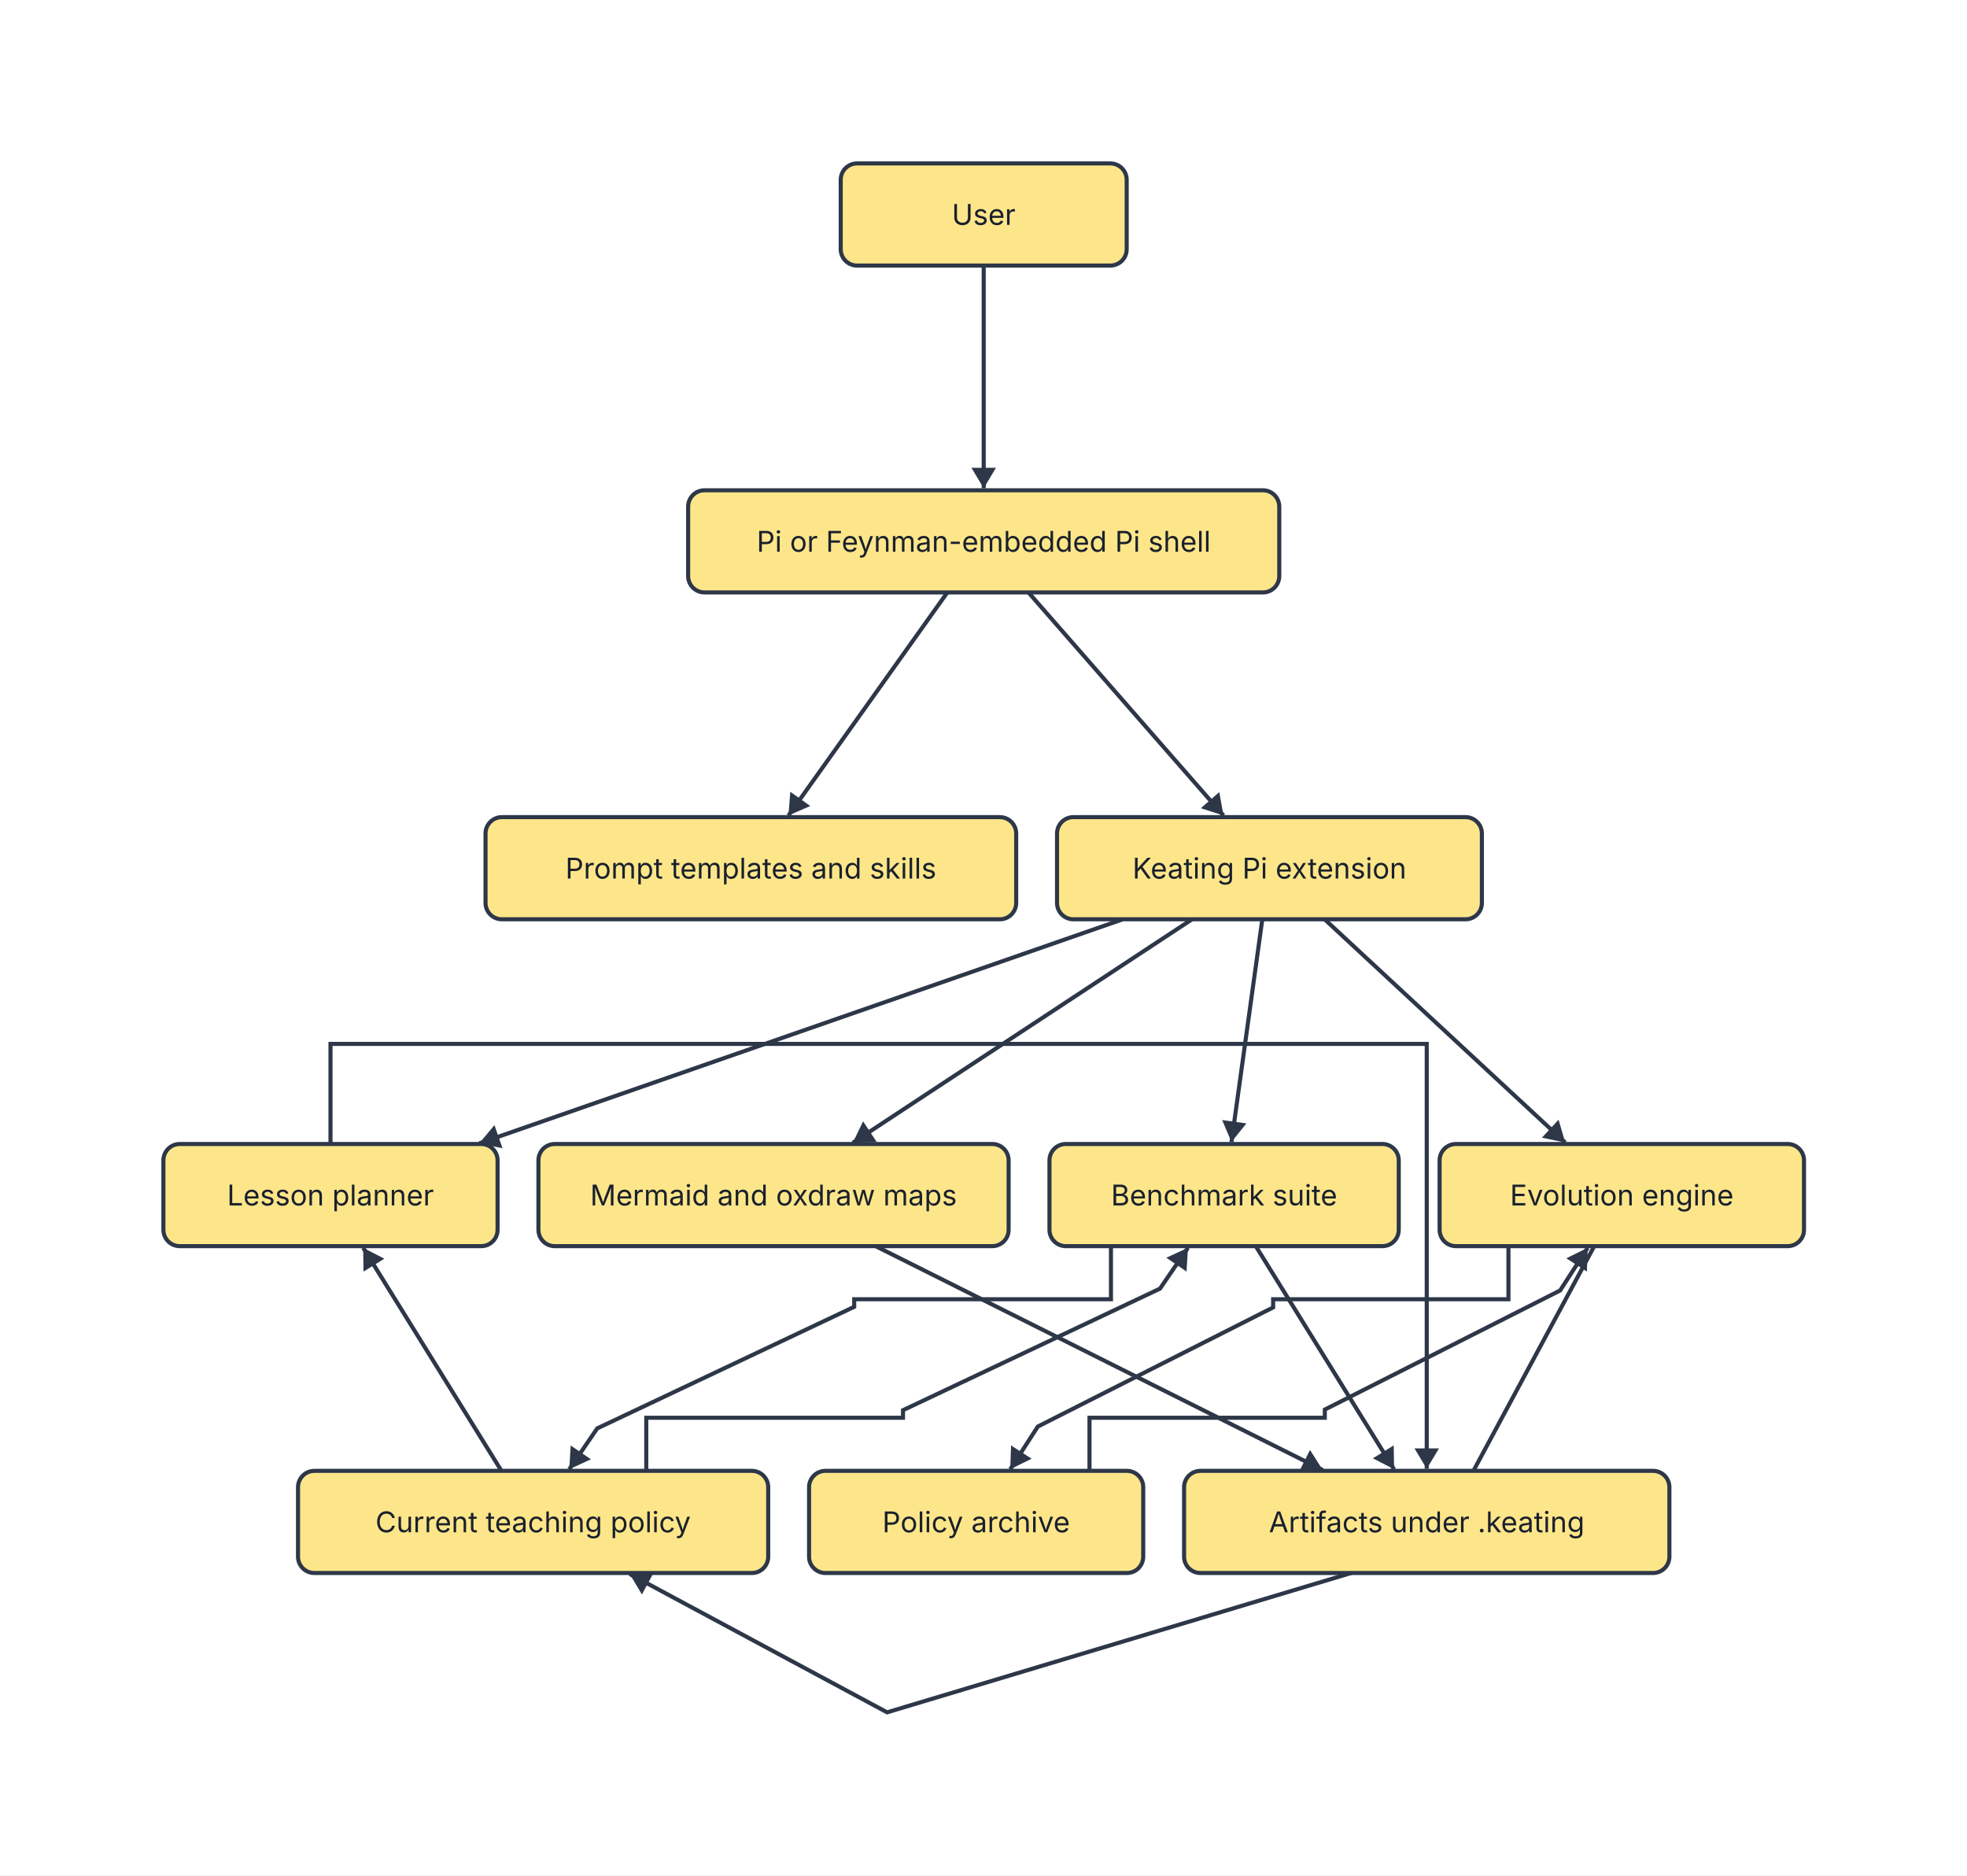
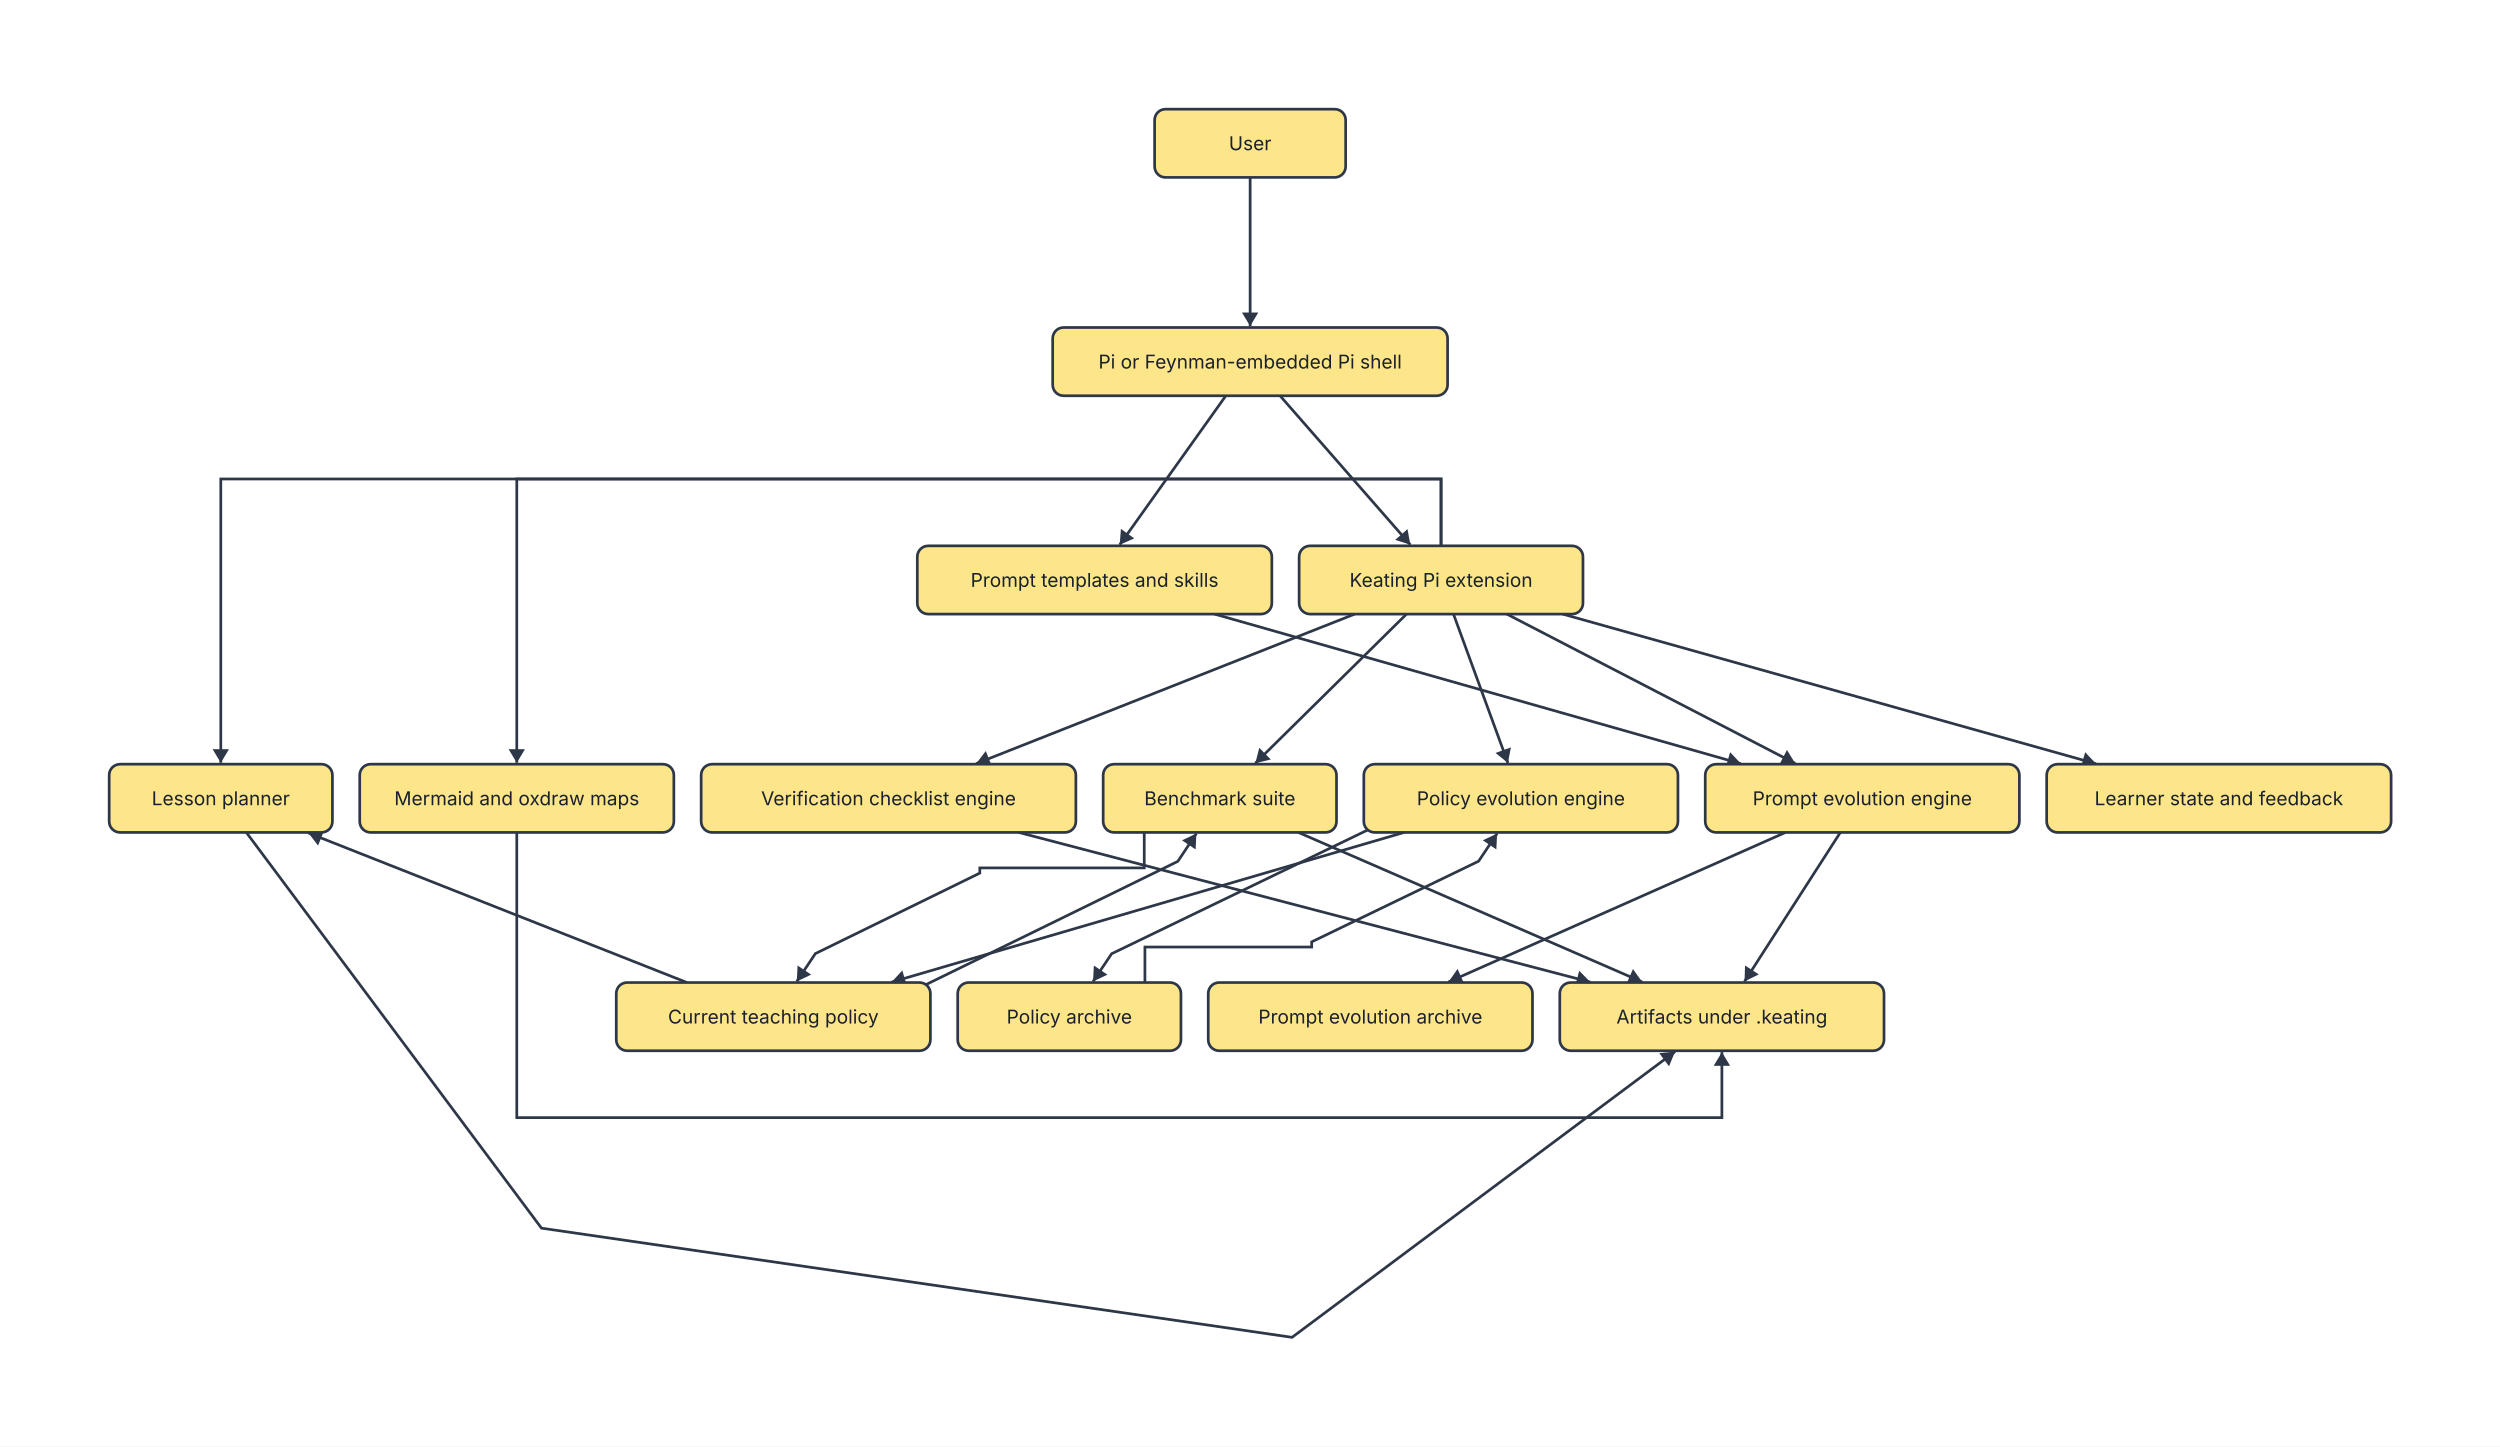
- <svg xmlns="http://www.w3.org/2000/svg" width="963" height="918" viewBox="0 0 963 918" font-family="Inter, system-ui, sans-serif">
+ <svg xmlns="http://www.w3.org/2000/svg" width="1832" height="1060" viewBox="0 0 1832 1060" font-family="Inter, system-ui, sans-serif">
  <defs>
    <marker id="arrow-end" markerWidth="8" markerHeight="8" refX="6" refY="4" orient="auto" markerUnits="strokeWidth">
      <path d="M1,1 L6,4 L1,7 z" fill="context-stroke" />
    </marker>
    <marker id="arrow-start" markerWidth="8" markerHeight="8" refX="2" refY="4" orient="auto" markerUnits="strokeWidth">
      <path d="M7,1 L2,4 L7,7 z" fill="context-stroke" />
    </marker>
  </defs>
  <rect width="100%" height="100%" fill="white" />
-   <line x1="481.6" y1="130.0" x2="481.6" y2="239.0" stroke="#2d3748" stroke-width="2" marker-end="url(#arrow-end)" />
-   <line x1="463.8" y1="290.0" x2="386.0" y2="399.2" stroke="#2d3748" stroke-width="2" marker-end="url(#arrow-end)" />
-   <line x1="503.5" y1="290.0" x2="599.0" y2="399.2" stroke="#2d3748" stroke-width="2" marker-end="url(#arrow-end)" />
-   <line x1="549.7" y1="450.0" x2="234.6" y2="559.7" stroke="#2d3748" stroke-width="2" marker-end="url(#arrow-end)" />
-   <line x1="583.6" y1="450.0" x2="417.5" y2="559.4" stroke="#2d3748" stroke-width="2" marker-end="url(#arrow-end)" />
-   <line x1="618.0" y1="450.0" x2="602.9" y2="559.0" stroke="#2d3748" stroke-width="2" marker-end="url(#arrow-end)" />
-   <line x1="648.5" y1="450.0" x2="766.3" y2="559.3" stroke="#2d3748" stroke-width="2" marker-end="url(#arrow-end)" />
-   <polyline points="161.8,560.0 161.8,511.0 698.5,511.0 698.5,719.0" fill="none" stroke="#2d3748" stroke-width="2" marker-end="url(#arrow-end)" />
-   <line x1="428.7" y1="610.0" x2="647.6" y2="719.6" stroke="#2d3748" stroke-width="2" marker-end="url(#arrow-end)" />
-   <line x1="614.8" y1="610.0" x2="682.5" y2="719.2" stroke="#2d3748" stroke-width="2" marker-end="url(#arrow-end)" />
-   <polyline points="599.3,585.0 543.9,580.2 543.9,636.0 418.2,636.0 418.2,639.7 292.4,699.2 278.7,719.2" fill="none" stroke="#2d3748" stroke-width="2" marker-end="url(#arrow-end)" />
-   <polyline points="780.5,610.0 700.8,758.2 567.5,798.2 434.3,838.2 308.3,770.5" fill="none" stroke="#2d3748" stroke-width="2" marker-end="url(#arrow-end)" />
-   <polyline points="794.0,585.0 738.5,581.7 738.5,636.0 623.3,636.0 623.3,640.0 508.1,698.3 494.6,719.2" fill="none" stroke="#2d3748" stroke-width="2" marker-end="url(#arrow-end)" />
-   <line x1="245.5" y1="720.0" x2="177.8" y2="610.8" stroke="#2d3748" stroke-width="2" marker-end="url(#arrow-end)" />
-   <polyline points="261.0,745.0 316.4,749.8 316.4,694.0 442.1,694.0 442.1,690.3 567.9,630.8 581.6,610.8" fill="none" stroke="#2d3748" stroke-width="2" marker-end="url(#arrow-end)" />
-   <polyline points="477.9,745.0 533.4,748.3 533.4,694.0 648.6,694.0 648.6,690.0 763.8,631.7 777.3,610.8" fill="none" stroke="#2d3748" stroke-width="2" marker-end="url(#arrow-end)" />
-   <rect x="411.6" y="80.0" width="140.0" height="50.0" rx="8" ry="8" fill="#fde68a" stroke="#2d3748" stroke-width="2" />
-   <text x="481.6" y="105.0" fill="#1a202c" font-size="14" text-anchor="middle" dominant-baseline="middle">User</text>
-   <rect x="336.9" y="240.0" width="289.4" height="50.0" rx="8" ry="8" fill="#fde68a" stroke="#2d3748" stroke-width="2" />
-   <text x="481.6" y="265.0" fill="#1a202c" font-size="14" text-anchor="middle" dominant-baseline="middle">Pi or Feynman-embedded Pi shell</text>
-   <rect x="237.7" y="400.0" width="259.8" height="50.0" rx="8" ry="8" fill="#fde68a" stroke="#2d3748" stroke-width="2" />
-   <text x="367.6" y="425.0" fill="#1a202c" font-size="14" text-anchor="middle" dominant-baseline="middle">Prompt templates and skills</text>
-   <rect x="517.5" y="400.0" width="208.0" height="50.0" rx="8" ry="8" fill="#fde68a" stroke="#2d3748" stroke-width="2" />
-   <text x="621.5" y="425.0" fill="#1a202c" font-size="14" text-anchor="middle" dominant-baseline="middle">Keating Pi extension</text>
+   <line x1="916.1" y1="130.0" x2="916.1" y2="239.0" stroke="#2d3748" stroke-width="2" marker-end="url(#arrow-end)" />
+   <line x1="898.3" y1="290.0" x2="820.5" y2="399.2" stroke="#2d3748" stroke-width="2" marker-end="url(#arrow-end)" />
+   <line x1="938.0" y1="290.0" x2="1033.5" y2="399.2" stroke="#2d3748" stroke-width="2" marker-end="url(#arrow-end)" />
+   <polyline points="1056.0,400.0 1056.0,351.0 161.8,351.0 161.8,559.0" fill="none" stroke="#2d3748" stroke-width="2" marker-end="url(#arrow-end)" />
+   <polyline points="1056.0,400.0 1056.0,351.0 378.7,351.0 378.7,559.0" fill="none" stroke="#2d3748" stroke-width="2" marker-end="url(#arrow-end)" />
+   <line x1="992.7" y1="450.0" x2="715.3" y2="559.6" stroke="#2d3748" stroke-width="2" marker-end="url(#arrow-end)" />
+   <line x1="1030.7" y1="450.0" x2="919.9" y2="559.3" stroke="#2d3748" stroke-width="2" marker-end="url(#arrow-end)" />
+   <line x1="1065.1" y1="450.0" x2="1105.0" y2="559.1" stroke="#2d3748" stroke-width="2" marker-end="url(#arrow-end)" />
+   <line x1="1104.2" y1="450.0" x2="1315.6" y2="559.5" stroke="#2d3748" stroke-width="2" marker-end="url(#arrow-end)" />
+   <line x1="1145.1" y1="450.0" x2="1536.0" y2="559.7" stroke="#2d3748" stroke-width="2" marker-end="url(#arrow-end)" />
+   <polyline points="180.5,610.0 396.8,900.0 671.8,940.0 946.8,980.0 1227.5,770.6" fill="none" stroke="#2d3748" stroke-width="2" marker-end="url(#arrow-end)" />
+   <polyline points="378.7,610.0 378.7,819.0 1261.8,819.0 1261.8,771.0" fill="none" stroke="#2d3748" stroke-width="2" marker-end="url(#arrow-end)" />
+   <line x1="746.5" y1="610.0" x2="1165.4" y2="719.7" stroke="#2d3748" stroke-width="2" marker-end="url(#arrow-end)" />
+   <line x1="951.4" y1="610.0" x2="1203.4" y2="719.6" stroke="#2d3748" stroke-width="2" marker-end="url(#arrow-end)" />
+   <line x1="1348.6" y1="610.0" x2="1278.4" y2="719.2" stroke="#2d3748" stroke-width="2" marker-end="url(#arrow-end)" />
+   <polyline points="893.9,585.0 838.5,580.9 838.5,636.0 718.0,636.0 718.0,639.8 597.5,698.8 583.9,719.2" fill="none" stroke="#2d3748" stroke-width="2" marker-end="url(#arrow-end)" />
+   <line x1="1028.9" y1="610.0" x2="653.3" y2="719.7" stroke="#2d3748" stroke-width="2" marker-end="url(#arrow-end)" />
+   <polyline points="1114.5,585.0 1059.1,580.7 936.9,639.8 814.6,698.9 801.0,719.2" fill="none" stroke="#2d3748" stroke-width="2" marker-end="url(#arrow-end)" />
+   <line x1="1308.4" y1="610.0" x2="1061.4" y2="719.6" stroke="#2d3748" stroke-width="2" marker-end="url(#arrow-end)" />
+   <line x1="503.4" y1="720.0" x2="226.0" y2="610.4" stroke="#2d3748" stroke-width="2" marker-end="url(#arrow-end)" />
+   <polyline points="566.7,745.0 622.1,749.1 742.6,690.2 863.1,631.2 876.7,610.8" fill="none" stroke="#2d3748" stroke-width="2" marker-end="url(#arrow-end)" />
+   <polyline points="783.6,745.0 839.0,749.3 839.0,694.0 961.2,694.0 961.2,690.2 1083.5,631.1 1097.1,610.8" fill="none" stroke="#2d3748" stroke-width="2" marker-end="url(#arrow-end)" />
+   <line x1="890.0" y1="450.0" x2="1275.8" y2="559.7" stroke="#2d3748" stroke-width="2" marker-end="url(#arrow-end)" />
+   <rect x="846.1" y="80.0" width="140.0" height="50.0" rx="8" ry="8" fill="#fde68a" stroke="#2d3748" stroke-width="2" />
+   <text x="916.1" y="105.0" fill="#1a202c" font-size="14" text-anchor="middle" dominant-baseline="middle">User</text>
+   <rect x="771.4" y="240.0" width="289.4" height="50.0" rx="8" ry="8" fill="#fde68a" stroke="#2d3748" stroke-width="2" />
+   <text x="916.1" y="265.0" fill="#1a202c" font-size="14" text-anchor="middle" dominant-baseline="middle">Pi or Feynman-embedded Pi shell</text>
+   <rect x="672.2" y="400.0" width="259.8" height="50.0" rx="8" ry="8" fill="#fde68a" stroke="#2d3748" stroke-width="2" />
+   <text x="802.1" y="425.0" fill="#1a202c" font-size="14" text-anchor="middle" dominant-baseline="middle">Prompt templates and skills</text>
+   <rect x="952.0" y="400.0" width="208.0" height="50.0" rx="8" ry="8" fill="#fde68a" stroke="#2d3748" stroke-width="2" />
+   <text x="1056.0" y="425.0" fill="#1a202c" font-size="14" text-anchor="middle" dominant-baseline="middle">Keating Pi extension</text>
  <rect x="80.0" y="560.0" width="163.6" height="50.0" rx="8" ry="8" fill="#fde68a" stroke="#2d3748" stroke-width="2" />
  <text x="161.8" y="585.0" fill="#1a202c" font-size="14" text-anchor="middle" dominant-baseline="middle">Lesson planner</text>
  <rect x="263.6" y="560.0" width="230.2" height="50.0" rx="8" ry="8" fill="#fde68a" stroke="#2d3748" stroke-width="2" />
  <text x="378.7" y="585.0" fill="#1a202c" font-size="14" text-anchor="middle" dominant-baseline="middle">Mermaid and oxdraw maps</text>
-   <rect x="513.8" y="560.0" width="171.0" height="50.0" rx="8" ry="8" fill="#fde68a" stroke="#2d3748" stroke-width="2" />
-   <text x="599.3" y="585.0" fill="#1a202c" font-size="14" text-anchor="middle" dominant-baseline="middle">Benchmark suite</text>
-   <rect x="704.8" y="560.0" width="178.4" height="50.0" rx="8" ry="8" fill="#fde68a" stroke="#2d3748" stroke-width="2" />
-   <text x="794.0" y="585.0" fill="#1a202c" font-size="14" text-anchor="middle" dominant-baseline="middle">Evolution engine</text>
-   <rect x="145.9" y="720.0" width="230.2" height="50.0" rx="8" ry="8" fill="#fde68a" stroke="#2d3748" stroke-width="2" />
-   <text x="261.0" y="745.0" fill="#1a202c" font-size="14" text-anchor="middle" dominant-baseline="middle">Current teaching policy</text>
-   <rect x="396.1" y="720.0" width="163.6" height="50.0" rx="8" ry="8" fill="#fde68a" stroke="#2d3748" stroke-width="2" />
-   <text x="477.9" y="745.0" fill="#1a202c" font-size="14" text-anchor="middle" dominant-baseline="middle">Policy archive</text>
-   <rect x="579.7" y="720.0" width="237.6" height="50.0" rx="8" ry="8" fill="#fde68a" stroke="#2d3748" stroke-width="2" />
-   <text x="698.5" y="745.0" fill="#1a202c" font-size="14" text-anchor="middle" dominant-baseline="middle">Artifacts under .keating</text>
+   <rect x="513.8" y="560.0" width="274.6" height="50.0" rx="8" ry="8" fill="#fde68a" stroke="#2d3748" stroke-width="2" />
+   <text x="651.1" y="585.0" fill="#1a202c" font-size="14" text-anchor="middle" dominant-baseline="middle">Verification checklist engine</text>
+   <rect x="808.4" y="560.0" width="171.0" height="50.0" rx="8" ry="8" fill="#fde68a" stroke="#2d3748" stroke-width="2" />
+   <text x="893.9" y="585.0" fill="#1a202c" font-size="14" text-anchor="middle" dominant-baseline="middle">Benchmark suite</text>
+   <rect x="999.4" y="560.0" width="230.2" height="50.0" rx="8" ry="8" fill="#fde68a" stroke="#2d3748" stroke-width="2" />
+   <text x="1114.5" y="585.0" fill="#1a202c" font-size="14" text-anchor="middle" dominant-baseline="middle">Policy evolution engine</text>
+   <rect x="1249.6" y="560.0" width="230.2" height="50.0" rx="8" ry="8" fill="#fde68a" stroke="#2d3748" stroke-width="2" />
+   <text x="1364.7" y="585.0" fill="#1a202c" font-size="14" text-anchor="middle" dominant-baseline="middle">Prompt evolution engine</text>
+   <rect x="451.6" y="720.0" width="230.2" height="50.0" rx="8" ry="8" fill="#fde68a" stroke="#2d3748" stroke-width="2" />
+   <text x="566.7" y="745.0" fill="#1a202c" font-size="14" text-anchor="middle" dominant-baseline="middle">Current teaching policy</text>
+   <rect x="701.8" y="720.0" width="163.6" height="50.0" rx="8" ry="8" fill="#fde68a" stroke="#2d3748" stroke-width="2" />
+   <text x="783.6" y="745.0" fill="#1a202c" font-size="14" text-anchor="middle" dominant-baseline="middle">Policy archive</text>
+   <rect x="885.4" y="720.0" width="237.6" height="50.0" rx="8" ry="8" fill="#fde68a" stroke="#2d3748" stroke-width="2" />
+   <text x="1004.2" y="745.0" fill="#1a202c" font-size="14" text-anchor="middle" dominant-baseline="middle">Prompt evolution archive</text>
+   <rect x="1499.8" y="560.0" width="252.4" height="50.0" rx="8" ry="8" fill="#fde68a" stroke="#2d3748" stroke-width="2" />
+   <text x="1626.0" y="585.0" fill="#1a202c" font-size="14" text-anchor="middle" dominant-baseline="middle">Learner state and feedback</text>
+   <rect x="1143.0" y="720.0" width="237.6" height="50.0" rx="8" ry="8" fill="#fde68a" stroke="#2d3748" stroke-width="2" />
+   <text x="1261.8" y="745.0" fill="#1a202c" font-size="14" text-anchor="middle" dominant-baseline="middle">Artifacts under .keating</text>
</svg>
